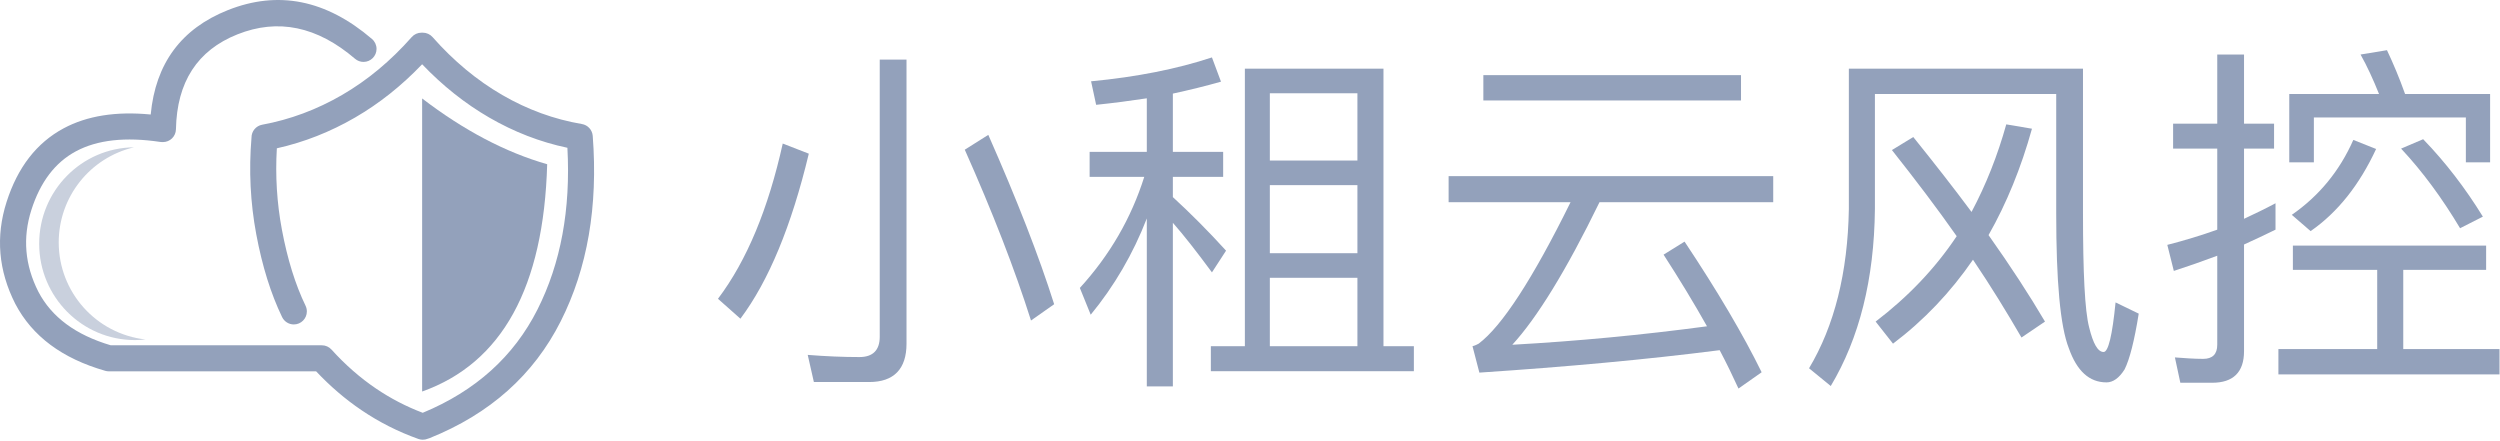
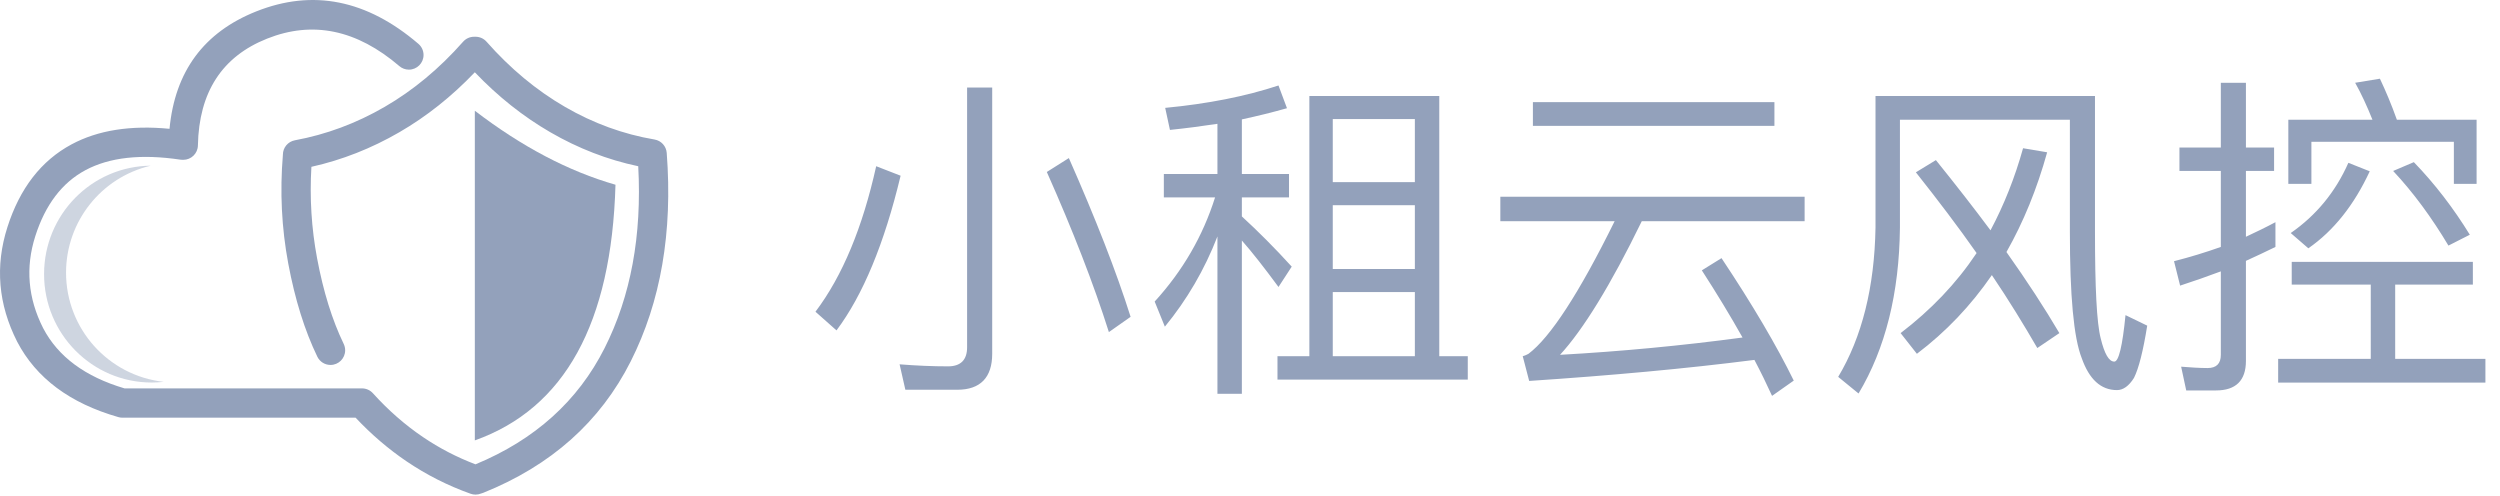
- <svg xmlns="http://www.w3.org/2000/svg" width="829" height="146" viewBox="0 0 829 146" fill="none">
+ <svg xmlns="http://www.w3.org/2000/svg" width="737" height="146" viewBox="0 0 737 146" fill="none">
  <path d="M139.979 129.831C153.225 125.115 163.304 116.477 170.214 103.915C177.125 91.353 180.869 74.868 181.445 54.459C174.534 52.48 167.623 49.672 160.712 46.037C153.801 42.401 146.89 37.938 139.979 32.647V129.831Z" fill="#93A1BB" />
  <path fill-rule="evenodd" clip-rule="evenodd" d="M49.973 37.972C38.496 36.859 28.872 38.386 21.101 42.554C12.155 47.352 5.849 55.49 2.183 66.966C-1.488 78.458 -0.529 89.713 5.06 100.732C10.669 111.469 20.613 118.879 34.893 122.964L34.904 122.967L34.914 122.97C35.297 123.079 35.693 123.135 36.091 123.136L36.1 123.136H104.829C109.482 128.08 114.488 132.368 119.847 135.998C125.73 139.983 132.03 143.171 138.747 145.562C139.212 145.727 139.701 145.812 140.195 145.812C140.774 145.812 141.347 145.696 141.881 145.47C142.075 145.421 142.266 145.36 142.452 145.285L142.453 145.285L142.46 145.282C162.47 137.246 176.966 124.321 185.949 106.508C194.803 88.948 198.337 68.469 196.55 45.068L196.549 45.06L196.549 45.059C196.398 43.082 194.92 41.462 192.965 41.13L192.958 41.129C183.719 39.56 174.916 36.351 166.549 31.501C158.136 26.625 150.431 20.223 143.434 12.296L143.433 12.296C142.613 11.367 141.434 10.834 140.195 10.834C140.123 10.834 140.051 10.836 139.979 10.84C139.907 10.836 139.835 10.834 139.763 10.834C138.524 10.834 137.345 11.367 136.525 12.296L136.524 12.296C129.527 20.223 121.822 26.625 113.409 31.501C105.022 36.363 96.196 39.648 86.932 41.357C84.883 41.735 83.396 43.521 83.396 45.605C83.396 45.615 83.396 45.626 83.397 45.636C82.485 56.51 83.013 67.202 84.982 77.715C86.959 88.272 89.811 97.412 93.539 105.134L93.544 105.144L93.545 105.145C94.265 106.638 95.777 107.586 97.434 107.586C99.82 107.586 101.753 105.653 101.753 103.267C101.753 102.617 101.606 101.975 101.324 101.389L101.319 101.378C97.924 94.347 95.309 85.929 93.473 76.124C91.818 67.287 91.261 58.305 91.803 49.179C100.845 47.158 109.491 43.757 117.741 38.975C125.761 34.327 133.174 28.437 139.979 21.306C146.784 28.437 154.197 34.327 162.217 38.975C170.466 43.757 179.111 47.1 188.151 49.006C189.262 69.435 185.957 87.305 178.235 102.618C170.371 118.214 157.684 129.636 140.176 136.884C134.698 134.808 129.537 132.128 124.692 128.846C119.401 125.262 114.478 120.953 109.924 115.919L109.923 115.919C109.105 115.014 107.941 114.497 106.721 114.497C106.648 114.497 106.576 114.499 106.505 114.503C106.433 114.499 106.361 114.497 106.289 114.497H36.715C25.111 111.067 17.112 105.145 12.717 96.732C8.228 87.882 7.46 78.836 10.412 69.595C13.369 60.339 18.293 53.863 25.184 50.167C32.26 46.372 41.586 45.339 53.163 47.068L53.171 47.069C53.383 47.101 53.596 47.116 53.81 47.116C53.846 47.116 53.883 47.116 53.919 47.115C53.954 47.116 53.99 47.116 54.025 47.116C56.378 47.116 58.298 45.234 58.344 42.882L58.344 42.87C58.655 27.174 65.451 16.682 78.732 11.392C92.175 6.037 105.176 8.737 117.732 19.492C118.515 20.163 119.512 20.531 120.542 20.531C122.928 20.531 124.862 18.597 124.862 16.212C124.862 14.95 124.31 13.752 123.352 12.931C108.151 -0.088 92.212 -3.276 75.535 3.366C60.1 9.514 51.579 21.049 49.973 37.972Z" fill="#93A1BB" />
-   <path opacity="0.5" fill-rule="evenodd" clip-rule="evenodd" d="M48.278 112.57C31.877 110.743 19.471 96.878 19.471 80.375C19.471 65.349 29.804 52.295 44.428 48.846C27.017 49.017 12.992 63.276 12.992 80.807C12.992 98.459 27.206 112.77 44.739 112.77C45.922 112.77 47.103 112.703 48.278 112.57Z" fill="#93A1BB" />
-   <path d="M288.24 126.68H269.88L267.84 117.68C273.84 118.16 279.6 118.4 285 118.4C289.44 118.4 291.72 116.12 291.72 111.68V19.76H300.6V113.96C300.6 122.36 296.4 126.68 288.24 126.68ZM259.56 47.6L268.2 50.96C262.44 74.96 254.88 93.2 245.52 105.68L238.08 99.08C247.68 86.36 254.76 69.2 259.56 47.6ZM327.72 44.72C337.2 66.2 344.52 84.92 349.56 100.88L341.88 106.28C336.48 89.24 329.16 70.4 319.92 49.64L327.72 44.72Z" fill="#93A1BB" />
-   <path d="M458.76 22.76V114.8H468.84V123.08H401.52V114.8H412.8V22.76H458.76ZM421.08 114.8H450.12V92.12H421.08V114.8ZM421.08 83.96H450.12V61.4H421.08V83.96ZM421.08 53.24H450.12V30.92H421.08V53.24ZM361.32 50.36H380.28V32.6C374.76 33.44 369.24 34.16 363.48 34.76L361.8 26.96C376.92 25.52 390.24 22.88 401.88 19.04L404.88 27.08C399.84 28.52 394.44 29.84 388.92 31.04V50.36H405.6V58.64H388.92V65.36C394.68 70.64 400.56 76.52 406.56 83.12L401.88 90.32C396.84 83.48 392.52 77.96 388.92 73.88V128.12H380.28V72.44C375.72 84.2 369.48 94.88 361.68 104.36L358.08 95.48C368.04 84.56 375.12 72.32 379.44 58.64H361.32V50.36Z" fill="#93A1BB" />
-   <path d="M491.88 24.92H577.32V33.32H491.88V24.92ZM480.36 58.4H588V67.04H530.4C519.36 89.72 509.64 105.44 501.48 114.32C523.08 113.12 544.56 111.08 566.04 108.2C561.72 100.52 556.92 92.6 551.64 84.44L558.6 80.12C569.64 96.68 578.16 111.2 584.16 123.44L576.48 128.84C574.56 124.64 572.52 120.44 570.24 116.12C545.88 119.24 519.36 121.64 490.56 123.56L488.28 114.8C489.24 114.56 489.84 114.2 490.32 113.96C498 108.2 508.2 92.6 520.8 67.04H480.36V58.4Z" fill="#93A1BB" />
-   <path d="M634.44 45.44C641.4 54.08 647.88 62.36 653.76 70.28C658.56 61.28 662.4 51.56 665.28 41.24L673.8 42.68C670.2 55.64 665.4 67.4 659.4 77.96C666.72 88.28 672.96 97.88 678.12 106.64L670.32 111.92C665.52 103.64 660.24 95 654.24 86.12C646.8 96.92 638.04 106.16 627.72 113.96L621.96 106.64C632.64 98.48 641.64 89.12 648.84 78.32C642.36 69.08 635.16 59.6 627.36 49.76L634.44 45.44ZM613.08 22.76H690.72V70.76C690.72 90.44 691.32 103.04 692.76 108.56C694.08 113.96 695.64 116.72 697.56 116.72C699.12 116.72 700.44 111.2 701.52 100.28L709.2 104C707.76 113 706.2 119.12 704.52 122.48C702.72 125.36 700.68 126.8 698.52 126.8C692.76 126.8 688.68 122.96 686.04 115.52C683.16 108.2 681.84 93.32 681.84 70.76V31.16H621.72V69.32C621.48 92.6 616.56 112.16 607.08 128L599.88 122.12C608.28 108.08 612.72 90.44 613.08 69.32V22.76Z" fill="#93A1BB" />
-   <path d="M788.28 89.48H760.32V81.44H824.4V89.48H796.92V115.76H828.84V124.16H755.52V115.76H788.28V89.48ZM733.56 126.92H723L721.2 118.52C724.44 118.76 727.56 119 730.56 119C733.68 119 735.24 117.44 735.24 114.32V84.8C730.44 86.6 725.64 88.28 720.84 89.84L718.68 81.2C724.32 79.76 729.84 78.08 735.24 76.16V49.28H720.6V41H735.24V18.08H744.12V41H754.08V49.28H744.12V72.56C747.72 70.88 751.2 69.2 754.56 67.4V76.16C751.08 77.84 747.6 79.52 744.12 81.08V116.48C744.12 123.44 740.52 126.92 733.56 126.92ZM791.52 16.64C793.56 20.96 795.6 25.76 797.52 31.16H825.72V53.84H817.68V38.96H767.28V53.84H759.12V31.16H788.88C786.96 26.36 784.92 21.92 782.76 18.08L791.52 16.64ZM780.36 46.4L787.92 49.4C782.4 61.28 775.2 70.4 766.2 76.64L759.96 71.24C768.96 65 775.8 56.72 780.36 46.4ZM803.52 46.16C810.96 53.84 817.56 62.48 823.32 71.84L815.76 75.68C809.88 65.84 803.4 56.96 796.2 49.28L803.52 46.16Z" fill="#93A1BB" />
+   <path opacity="0.45" fill-rule="evenodd" clip-rule="evenodd" d="M48.278 112.57C31.877 110.743 19.471 96.878 19.471 80.375C19.471 65.349 29.804 52.295 44.428 48.846C27.017 49.017 12.992 63.276 12.992 80.807C12.992 98.459 27.206 112.77 44.739 112.77C45.922 112.77 47.103 112.703 48.278 112.57Z" fill="#93A1BB" />
+   <path d="M282.2 114.9H266.9L265.2 107.4C270.2 107.8 275 108 279.5 108C283.2 108 285.1 106.1 285.1 102.4V25.8H292.5V104.3C292.5 111.3 289 114.9 282.2 114.9ZM258.3 49L265.5 51.8C260.7 71.8 254.4 87 246.6 97.4L240.4 91.9C248.4 81.3 254.3 67 258.3 49ZM315.1 46.6C323 64.5 329.1 80.1 333.3 93.4L326.9 97.9C322.4 83.7 316.3 68 308.6 50.7L315.1 46.6ZM424.3 28.3V105H432.7V111.9H376.6V105H386V28.3H424.3ZM392.9 105H417.1V86.1H392.9V105ZM392.9 79.3H417.1V60.5H392.9V79.3ZM392.9 53.7H417.1V35.1H392.9V53.7ZM343.1 51.3H358.9V36.5C354.3 37.2 349.7 37.8 344.9 38.3L343.5 31.8C356.1 30.6 367.2 28.4 376.9 25.2L379.4 31.9C375.2 33.1 370.7 34.2 366.1 35.2V51.3H380V58.2H366.1V63.8C370.9 68.2 375.8 73.1 380.8 78.6L376.9 84.6C372.7 78.9 369.1 74.3 366.1 70.9V116.1H358.9V69.7C355.1 79.5 349.9 88.4 343.4 96.3L340.4 88.9C348.7 79.8 354.6 69.6 358.2 58.2H343.1V51.3ZM451.9 30.1H523.1V37.1H451.9V30.1ZM442.3 58H532V65.2H484C474.8 84.1 466.7 97.2 459.9 104.6C477.9 103.6 495.8 101.9 513.7 99.5C510.1 93.1 506.1 86.5 501.7 79.7L507.5 76.1C516.7 89.9 523.8 102 528.8 112.2L522.4 116.7C520.8 113.2 519.1 109.7 517.2 106.1C496.9 108.7 474.8 110.7 450.8 112.3L448.9 105C449.7 104.8 450.2 104.5 450.6 104.3C457 99.5 465.5 86.5 476 65.2H442.3V58ZM570.7 47.2C576.5 54.4 581.9 61.3 586.8 67.9C590.8 60.4 594 52.3 596.4 43.7L603.5 44.9C600.5 55.7 596.5 65.5 591.5 74.3C597.6 82.9 602.8 90.9 607.1 98.2L600.6 102.6C596.6 95.7 592.2 88.5 587.2 81.1C581 90.1 573.7 97.8 565.1 104.3L560.3 98.2C569.2 91.4 576.7 83.6 582.7 74.6C577.3 66.9 571.3 59 564.8 50.8L570.7 47.2ZM552.9 28.3H617.6V68.3C617.6 84.7 618.1 95.2 619.3 99.8C620.4 104.3 621.7 106.6 623.3 106.6C624.6 106.6 625.7 102 626.6 92.9L633 96C631.8 103.5 630.5 108.6 629.1 111.4C627.6 113.8 625.9 115 624.1 115C619.3 115 615.9 111.8 613.7 105.6C611.3 99.5 610.2 87.1 610.2 68.3V35.3H560.1V67.1C559.9 86.5 555.8 102.8 547.9 116L541.9 111.1C548.9 99.4 552.6 84.7 552.9 67.1V28.3ZM698.9 83.9H675.6V77.2H729V83.9H706.1V105.8H732.7V112.8H671.6V105.8H698.9V83.9ZM653.3 115.1H644.5L643 108.1C645.7 108.3 648.3 108.5 650.8 108.5C653.4 108.5 654.7 107.2 654.7 104.6V80C650.7 81.5 646.7 82.9 642.7 84.2L640.9 77C645.6 75.8 650.2 74.4 654.7 72.8V50.4H642.5V43.5H654.7V24.4H662.1V43.5H670.4V50.4H662.1V69.8C665.1 68.4 668 67 670.8 65.5V72.8C667.9 74.2 665 75.6 662.1 76.9V106.4C662.1 112.2 659.1 115.1 653.3 115.1ZM701.6 23.2C703.3 26.8 705 30.8 706.6 35.3H730.1V54.2H723.4V41.8H681.4V54.2H674.6V35.3H699.4C697.8 31.3 696.1 27.6 694.3 24.4L701.6 23.2ZM692.3 48L698.6 50.5C694 60.4 688 68 680.5 73.2L675.3 68.7C682.8 63.5 688.5 56.6 692.3 48ZM711.6 47.8C717.8 54.2 723.3 61.4 728.1 69.2L721.8 72.4C716.9 64.2 711.5 56.8 705.5 50.4L711.6 47.8Z" fill="#93A1BB" />
</svg>
